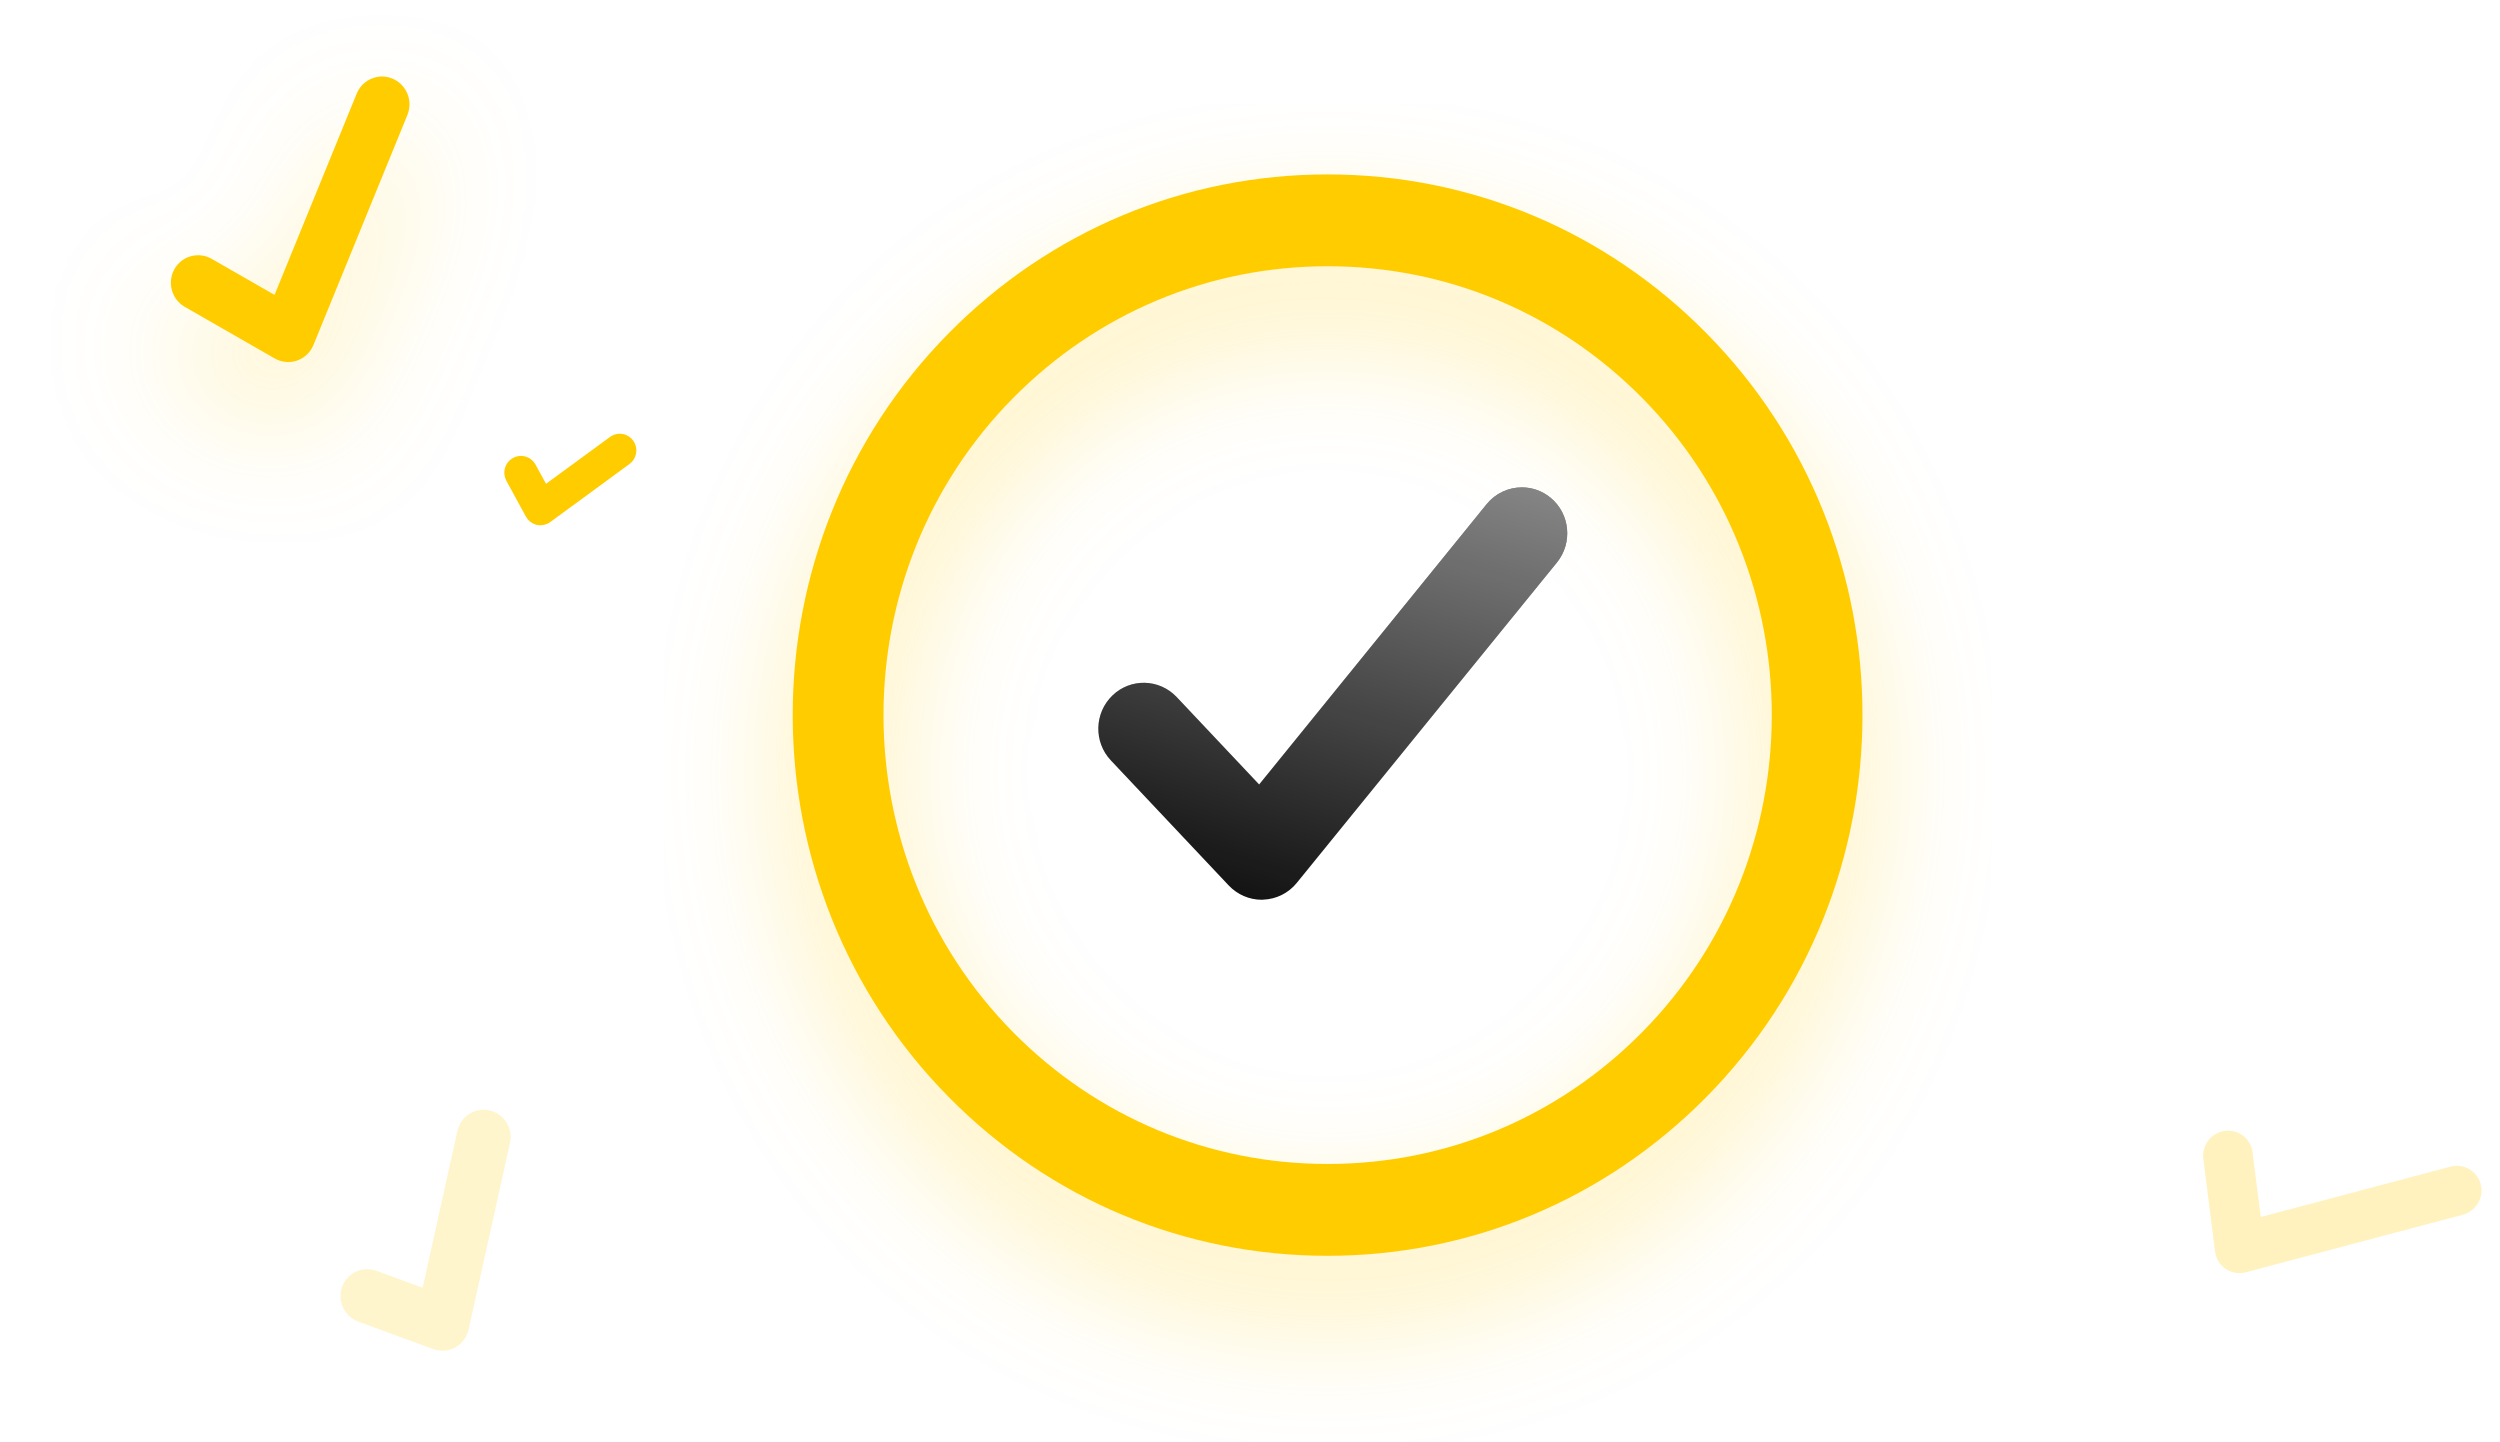
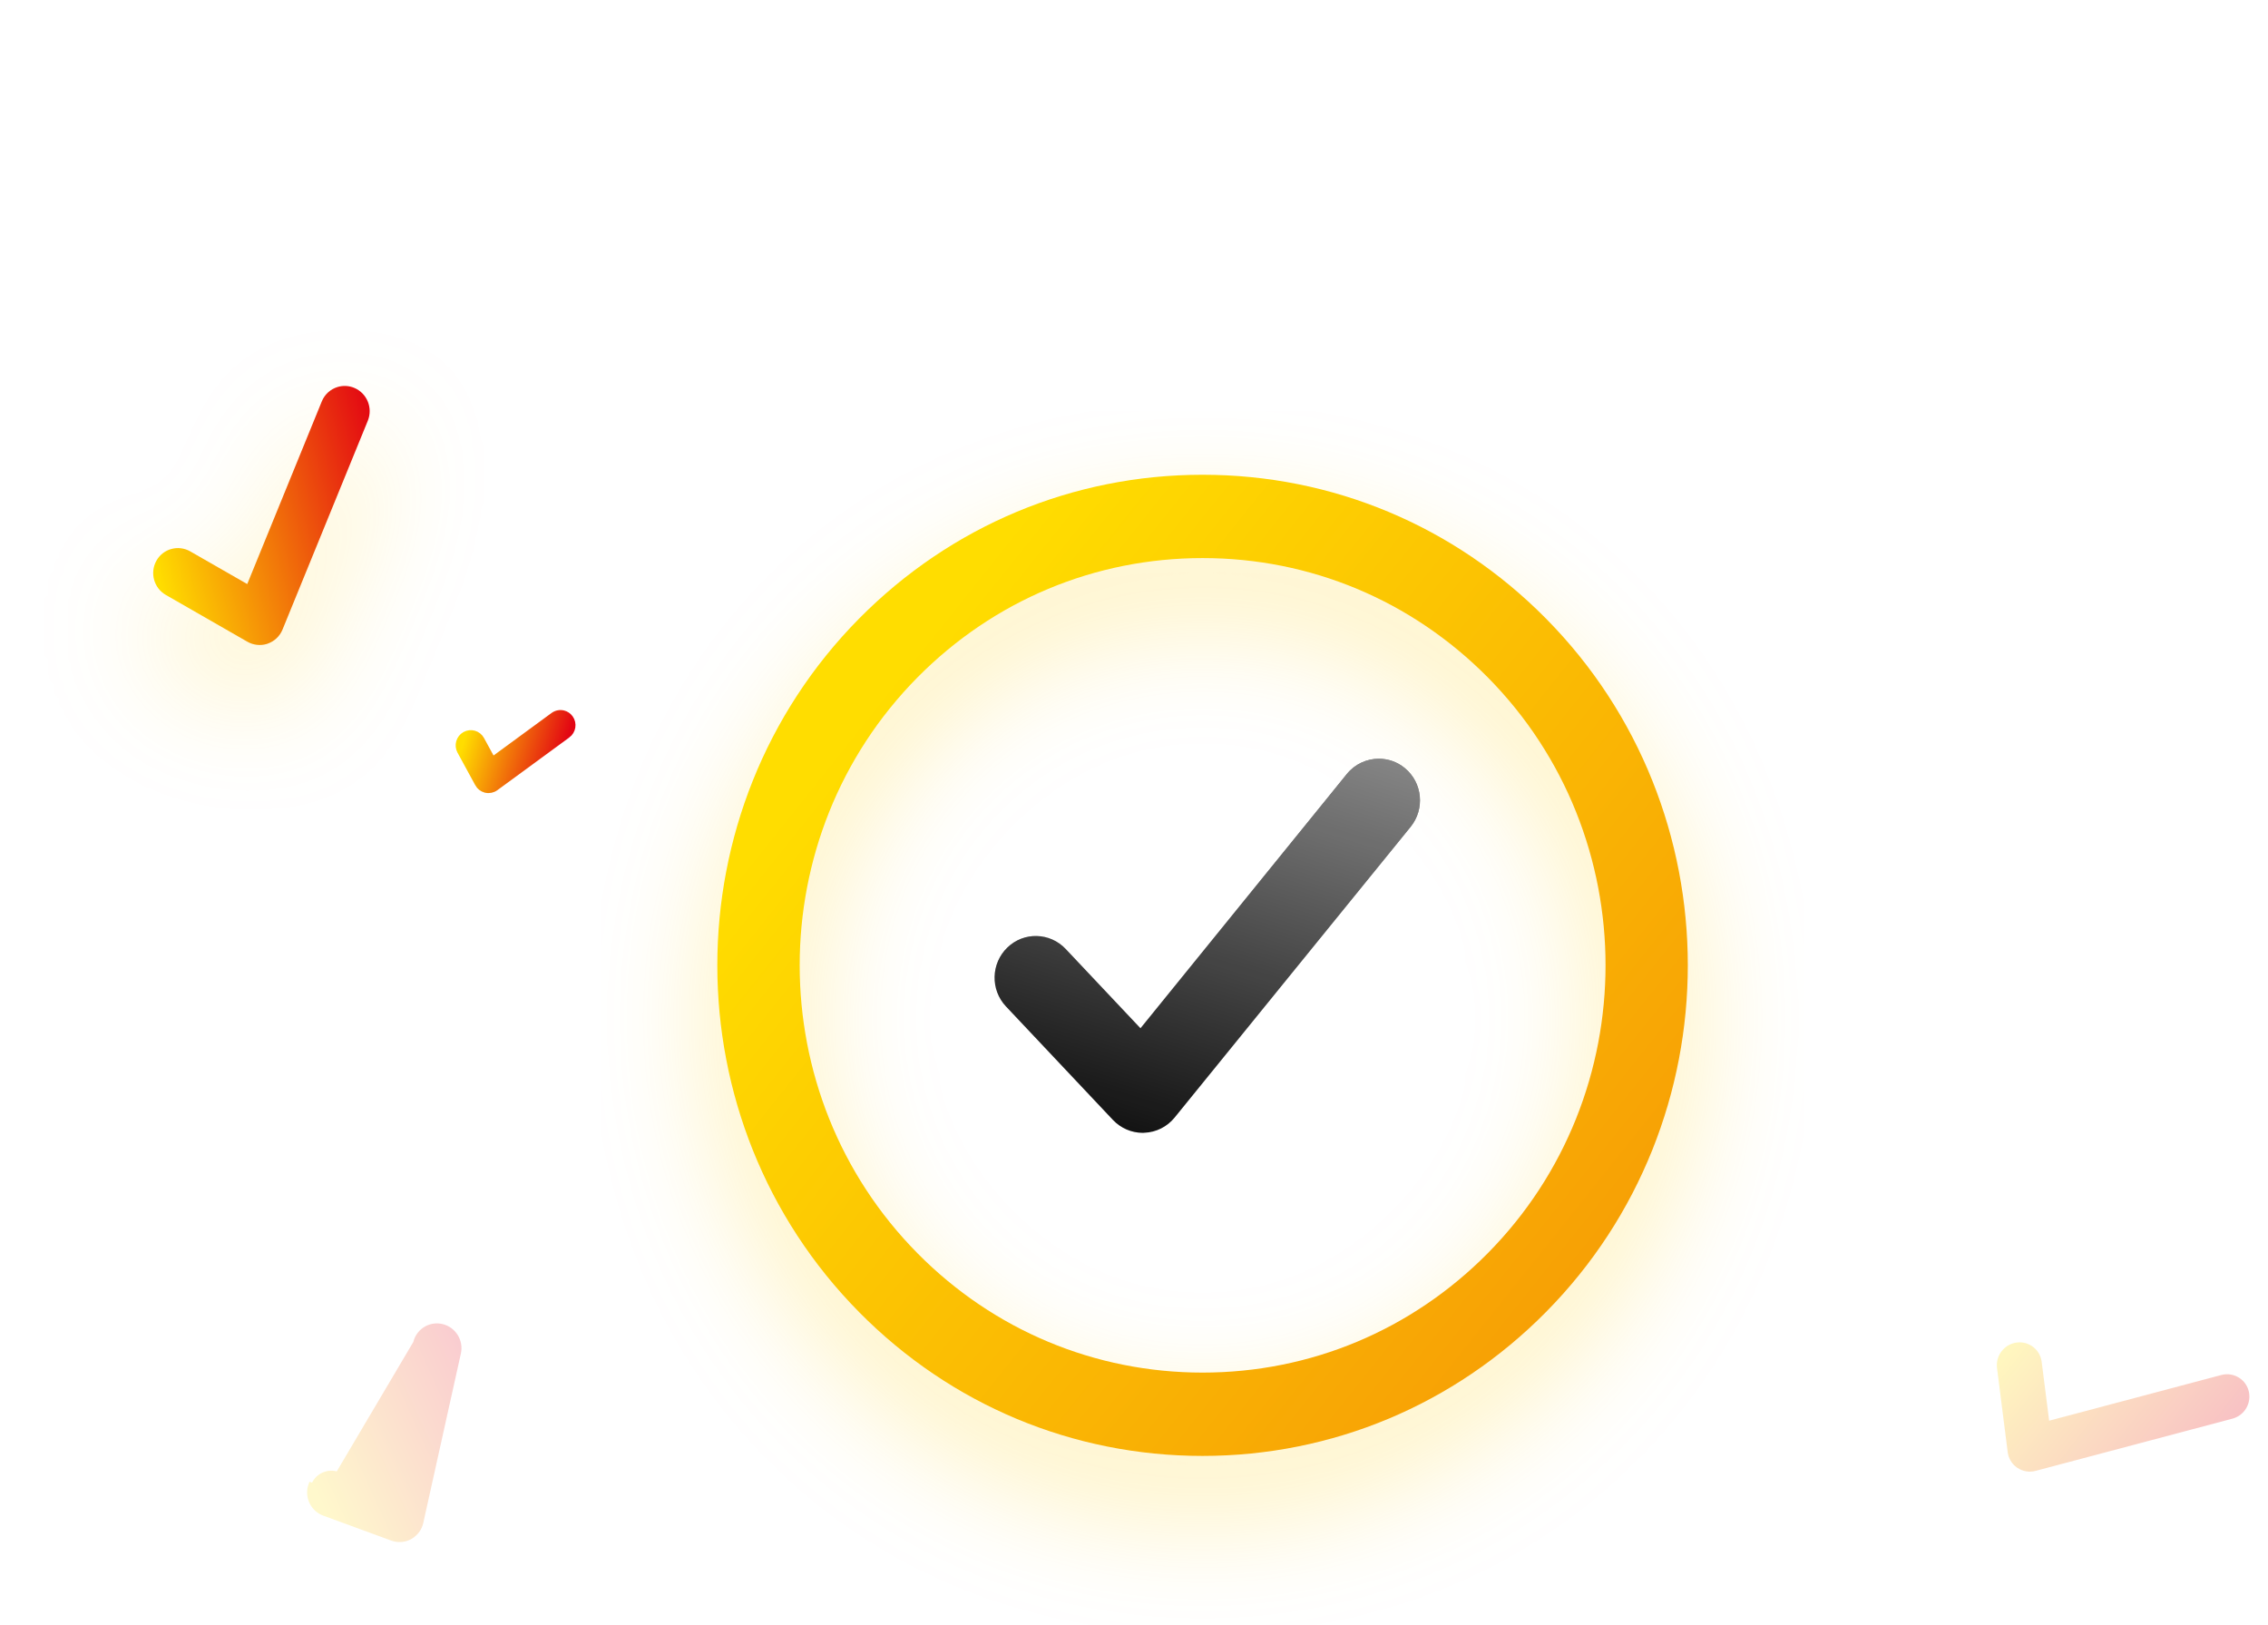
- <svg xmlns="http://www.w3.org/2000/svg" width="215" height="124" viewBox="0 0 215 124" fill="none">
+ <svg xmlns="http://www.w3.org/2000/svg" width="215" height="154" viewBox="0 0 215 154" fill="none">
  <g filter="url(#filter0_d)">
-     <path d="M114.171 15C101.884 15 90.326 19.833 81.63 28.615C63.691 46.747 63.683 76.248 81.63 94.385C90.313 103.165 101.871 107.998 114.164 108C126.456 107.998 138.018 103.161 146.712 94.377C164.66 76.244 164.66 46.743 146.712 28.615C138.028 19.837 126.467 15 114.171 15ZM114.171 22.897H114.188C124.392 22.897 133.988 26.913 141.202 34.199C156.097 49.247 156.097 73.741 141.202 88.793C133.98 96.087 124.385 100.102 114.172 100.102C103.967 100.102 94.372 96.09 87.157 88.801C72.255 73.745 72.255 49.251 87.157 34.199C94.372 26.913 103.967 22.897 114.171 22.897Z" fill="#FFCC00" />
+     <path d="M113.999 45C101.711 45 90.154 49.833 81.457 58.615C63.518 76.747 63.51 106.248 81.457 124.385C90.14 133.165 101.698 137.998 113.991 138C126.284 137.998 137.845 133.161 146.539 124.377C164.487 106.244 164.487 76.743 146.539 58.615C137.855 49.837 126.294 45 113.999 45ZM113.999 52.897H114.015C124.22 52.897 133.815 56.913 141.03 64.198C155.924 79.247 155.924 103.741 141.03 118.793C133.807 126.087 124.212 130.102 113.999 130.102C103.795 130.102 94.199 126.09 86.985 118.801C72.082 103.745 72.082 79.251 86.985 64.198C94.199 56.913 103.794 52.897 113.999 52.897Z" fill="url(#paint0_linear)" />
  </g>
-   <path d="M127.851 43.359C128.621 42.416 129.736 41.921 130.863 41.916C131.739 41.912 132.622 42.204 133.354 42.81C135.027 44.197 135.262 46.68 133.898 48.37L111.522 75.928C110.811 76.805 109.767 77.326 108.645 77.369C108.606 77.378 108.559 77.378 108.505 77.378C107.438 77.378 106.414 76.935 105.671 76.15L95.533 65.393C94.044 63.814 94.106 61.314 95.67 59.81C97.225 58.305 99.7 58.364 101.196 59.948L108.286 67.466L127.851 43.359Z" fill="#060606" />
-   <path d="M127.851 43.359C128.621 42.416 129.736 41.921 130.863 41.916C131.739 41.912 132.622 42.204 133.354 42.81C135.027 44.197 135.262 46.68 133.898 48.37L111.522 75.928C110.811 76.805 109.767 77.326 108.645 77.369C108.606 77.378 108.559 77.378 108.505 77.378C107.438 77.378 106.414 76.935 105.671 76.15L95.533 65.393C94.044 63.814 94.106 61.314 95.67 59.81C97.225 58.305 99.7 58.364 101.196 59.948L108.286 67.466L127.851 43.359Z" fill="url(#paint0_linear)" />
+   <path d="M127.679 73.359C128.448 72.415 129.564 71.921 130.691 71.916C131.567 71.912 132.45 72.204 133.182 72.81C134.855 74.196 135.089 76.68 133.725 78.37L111.35 105.928C110.638 106.805 109.595 107.326 108.473 107.369C108.434 107.377 108.387 107.377 108.333 107.377C107.265 107.377 106.242 106.935 105.499 106.149L95.361 95.393C93.872 93.814 93.934 91.314 95.498 89.809C97.053 88.305 99.527 88.364 101.024 89.948L108.114 97.466L127.679 73.359Z" fill="#060606" />
+   <path d="M127.679 73.359C128.448 72.415 129.564 71.921 130.691 71.916C131.567 71.912 132.45 72.204 133.182 72.81C134.855 74.196 135.089 76.68 133.725 78.37L111.35 105.928C110.638 106.805 109.595 107.326 108.473 107.369C108.434 107.377 108.387 107.377 108.333 107.377C107.265 107.377 106.242 106.935 105.499 106.149L95.361 95.393C93.872 93.814 93.934 91.314 95.498 89.809C97.053 88.305 99.527 88.364 101.024 89.948L108.114 97.466L127.679 73.359Z" fill="url(#paint1_linear)" />
  <g filter="url(#filter1_d)">
-     <path d="M30.68 8.043C30.959 7.364 31.516 6.885 32.164 6.685C32.669 6.529 33.229 6.543 33.757 6.765C34.964 7.272 35.533 8.663 35.041 9.876L26.954 29.674C26.698 30.304 26.187 30.786 25.548 31.007C25.527 31.019 25.5 31.027 25.468 31.037C24.853 31.223 24.185 31.147 23.62 30.824L15.895 26.393C14.761 25.742 14.36 24.29 14.999 23.15C15.633 22.011 17.07 21.613 18.209 22.264L23.61 25.36L30.68 8.043Z" fill="#FFCC00" />
+     <path d="M30.507 38.043C30.786 37.364 31.343 36.885 31.991 36.685C32.496 36.529 33.056 36.544 33.584 36.765C34.791 37.272 35.36 38.663 34.869 39.876L26.782 59.674C26.525 60.304 26.014 60.786 25.375 61.007C25.354 61.019 25.327 61.027 25.295 61.037C24.68 61.223 24.012 61.147 23.447 60.824L15.723 56.393C14.588 55.742 14.187 54.29 14.826 53.15C15.46 52.011 16.897 51.612 18.037 52.264L23.438 55.36L30.507 38.043Z" fill="url(#paint2_linear)" />
  </g>
-   <path opacity="0.25" d="M210.748 100.329C211.388 100.161 212.037 100.301 212.534 100.659C212.92 100.938 213.215 101.349 213.343 101.85C213.634 102.995 212.942 104.162 211.801 104.468L193.139 109.417C192.546 109.575 191.921 109.469 191.413 109.129C191.394 109.12 191.373 109.105 191.349 109.088C190.88 108.746 190.571 108.224 190.497 107.641L189.484 99.665C189.336 98.494 190.164 97.415 191.333 97.255C192.498 97.092 193.567 97.91 193.718 99.085L194.427 104.661L210.748 100.329Z" fill="#FFCC00" />
-   <path d="M52.606 37.781L52.605 37.781L46.876 41.979L45.835 40.071L45.835 40.071C45.52 39.495 44.801 39.286 44.23 39.607C43.66 39.926 43.451 40.648 43.764 41.222C43.764 41.222 43.764 41.222 43.764 41.222L45.448 44.31L45.448 44.311C45.604 44.596 45.869 44.804 46.182 44.886C46.182 44.886 46.183 44.886 46.183 44.887C46.189 44.888 46.211 44.894 46.237 44.898C46.565 44.966 46.904 44.893 47.175 44.695L53.99 39.703L53.991 39.702C54.516 39.316 54.638 38.575 54.256 38.043C54.089 37.81 53.853 37.656 53.596 37.59C53.266 37.505 52.902 37.564 52.606 37.781Z" fill="#FFCC00" stroke="#FFCC00" stroke-width="0.5" />
-   <path opacity="0.2" d="M39.584 97.299L39.583 97.299L36.529 111.076L32.298 109.526L32.297 109.525C31.219 109.132 30.035 109.687 29.655 110.765C29.273 111.843 29.832 113.034 30.906 113.428C30.906 113.428 30.906 113.428 30.906 113.428L37.341 115.787L37.341 115.787C37.876 115.982 38.464 115.95 38.968 115.697C38.97 115.697 38.971 115.696 38.973 115.695C38.987 115.688 39.017 115.673 39.047 115.653C39.56 115.366 39.924 114.877 40.051 114.301L43.618 98.232L43.618 98.232C43.862 97.116 43.169 96.001 42.053 95.742C41.564 95.628 41.078 95.699 40.664 95.907C40.134 96.176 39.724 96.672 39.584 97.299Z" fill="#FFCC00" stroke="#FFCC00" stroke-width="0.5" />
+   <path opacity="0.25" d="M210.575 130.329C211.216 130.161 211.865 130.301 212.362 130.659C212.748 130.938 213.043 131.349 213.17 131.85C213.462 132.995 212.77 134.162 211.629 134.468L192.967 139.417C192.374 139.575 191.748 139.469 191.241 139.129C191.221 139.12 191.201 139.105 191.177 139.088C190.708 138.746 190.399 138.224 190.324 137.641L189.312 129.666C189.163 128.494 189.991 127.416 191.16 127.255C192.326 127.092 193.395 127.91 193.546 129.085L194.254 134.661L210.575 130.329Z" fill="url(#paint3_linear)" />
+   <path d="M52.433 67.781L52.433 67.781L46.703 71.979L45.662 70.071L45.662 70.071C45.347 69.495 44.628 69.287 44.057 69.607C43.487 69.926 43.278 70.648 43.591 71.222C43.591 71.222 43.591 71.222 43.591 71.222L45.275 74.31L45.275 74.311C45.431 74.596 45.696 74.804 46.009 74.886C46.009 74.886 46.01 74.886 46.01 74.887C46.017 74.888 46.038 74.894 46.065 74.898C46.392 74.966 46.731 74.893 47.002 74.695L53.817 69.703L53.818 69.703C54.343 69.316 54.465 68.576 54.083 68.043C53.916 67.81 53.68 67.656 53.423 67.59C53.094 67.505 52.73 67.564 52.433 67.781Z" fill="url(#paint4_linear)" stroke="url(#paint5_linear)" stroke-width="0.5" />
+   <path opacity="0.2" d="M39.412 127.299L39.412 127.299C39.552 126.673 39.962 126.176 40.493 125.908C40.906 125.699 41.393 125.628 41.881 125.742C42.997 126.001 43.691 127.116 43.447 128.232L43.447 128.232L39.88 144.301C39.752 144.877 39.388 145.366 38.876 145.653C38.846 145.673 38.816 145.688 38.801 145.695C38.8 145.696 38.798 145.697 38.797 145.698C38.292 145.95 37.705 145.982 37.17 145.787L37.169 145.787L30.734 143.428C30.734 143.428 30.734 143.428 30.734 143.428C29.661 143.034 29.102 141.843 29.484 140.765C29.484 140.765 29.484 140.765 29.484 140.765L29.72 140.849C30.053 139.902 31.091 139.414 32.04 139.76L39.412 127.299ZM39.412 127.299L36.357 141.076L39.412 127.299Z" fill="url(#paint6_linear)" stroke="url(#paint7_linear)" stroke-width="0.5" />
  <defs>
-     <filter id="filter0_d" x="57.173" y="9" width="114" height="115" filterUnits="userSpaceOnUse" color-interpolation-filters="sRGB">
+     <filter id="filter0_d" x="57" y="39" width="114" height="115" filterUnits="userSpaceOnUse" color-interpolation-filters="sRGB">
      <feFlood flood-opacity="0" result="BackgroundImageFix" />
      <feColorMatrix in="SourceAlpha" type="matrix" values="0 0 0 0 0 0 0 0 0 0 0 0 0 0 0 0 0 0 127 0" />
      <feOffset dy="5" />
      <feGaussianBlur stdDeviation="5.5" />
      <feColorMatrix type="matrix" values="0 0 0 0 1 0 0 0 0 0.8 0 0 0 0 0 0 0 0 0.3 0" />
      <feBlend mode="normal" in2="BackgroundImageFix" result="effect1_dropShadow" />
      <feBlend mode="normal" in="SourceGraphic" in2="effect1_dropShadow" result="shape" />
    </filter>
-     <filter id="filter1_d" x="0.173" y="0" width="51.447" height="49.491" filterUnits="userSpaceOnUse" color-interpolation-filters="sRGB">
+     <filter id="filter1_d" x="0" y="30" width="51.447" height="49.491" filterUnits="userSpaceOnUse" color-interpolation-filters="sRGB">
      <feFlood flood-opacity="0" result="BackgroundImageFix" />
      <feColorMatrix in="SourceAlpha" type="matrix" values="0 0 0 0 0 0 0 0 0 0 0 0 0 0 0 0 0 0 127 0" />
      <feOffset dy="5" />
      <feGaussianBlur stdDeviation="5.5" />
      <feColorMatrix type="matrix" values="0 0 0 0 1 0 0 0 0 0.8 0 0 0 0 0 0 0 0 0.3 0" />
      <feBlend mode="normal" in2="BackgroundImageFix" result="effect1_dropShadow" />
      <feBlend mode="normal" in="SourceGraphic" in2="effect1_dropShadow" result="shape" />
    </filter>
-     <linearGradient id="paint0_linear" x1="131.673" y1="-4" x2="105.673" y2="81.5" gradientUnits="userSpaceOnUse">
+     <linearGradient id="paint0_linear" x1="70.324" y1="81.982" x2="310.052" y2="273.567" gradientUnits="userSpaceOnUse">
+       <stop stop-color="#FFDD00" />
+       <stop offset="1" stop-color="#E30613" />
+     </linearGradient>
+     <linearGradient id="paint1_linear" x1="131.5" y1="26" x2="105.5" y2="111.5" gradientUnits="userSpaceOnUse">
      <stop stop-color="white" />
      <stop offset="1" stop-color="white" stop-opacity="0" />
    </linearGradient>
+     <linearGradient id="paint2_linear" x1="14.051" y1="50.997" x2="36.934" y2="44.935" gradientUnits="userSpaceOnUse">
+       <stop stop-color="#FFDD00" />
+       <stop offset="1" stop-color="#E30613" />
+     </linearGradient>
+     <linearGradient id="paint3_linear" x1="192.289" y1="125.525" x2="209.109" y2="138.709" gradientUnits="userSpaceOnUse">
+       <stop stop-color="#FFDD00" />
+       <stop offset="1" stop-color="#E30613" />
+     </linearGradient>
+     <linearGradient id="paint4_linear" x1="44.363" y1="68.941" x2="53.319" y2="71.631" gradientUnits="userSpaceOnUse">
+       <stop stop-color="#FFDD00" />
+       <stop offset="1" stop-color="#E30613" />
+     </linearGradient>
+     <linearGradient id="paint5_linear" x1="44.363" y1="68.941" x2="53.319" y2="71.631" gradientUnits="userSpaceOnUse">
+       <stop stop-color="#FFDD00" />
+       <stop offset="1" stop-color="#E30613" />
+     </linearGradient>
+     <linearGradient id="paint6_linear" x1="28.852" y1="139.317" x2="45.426" y2="131.748" gradientUnits="userSpaceOnUse">
+       <stop stop-color="#FFDD00" />
+       <stop offset="1" stop-color="#E30613" />
+     </linearGradient>
+     <linearGradient id="paint7_linear" x1="28.852" y1="139.317" x2="45.426" y2="131.748" gradientUnits="userSpaceOnUse">
+       <stop stop-color="#FFDD00" />
+       <stop offset="1" stop-color="#E30613" />
+     </linearGradient>
  </defs>
</svg>
